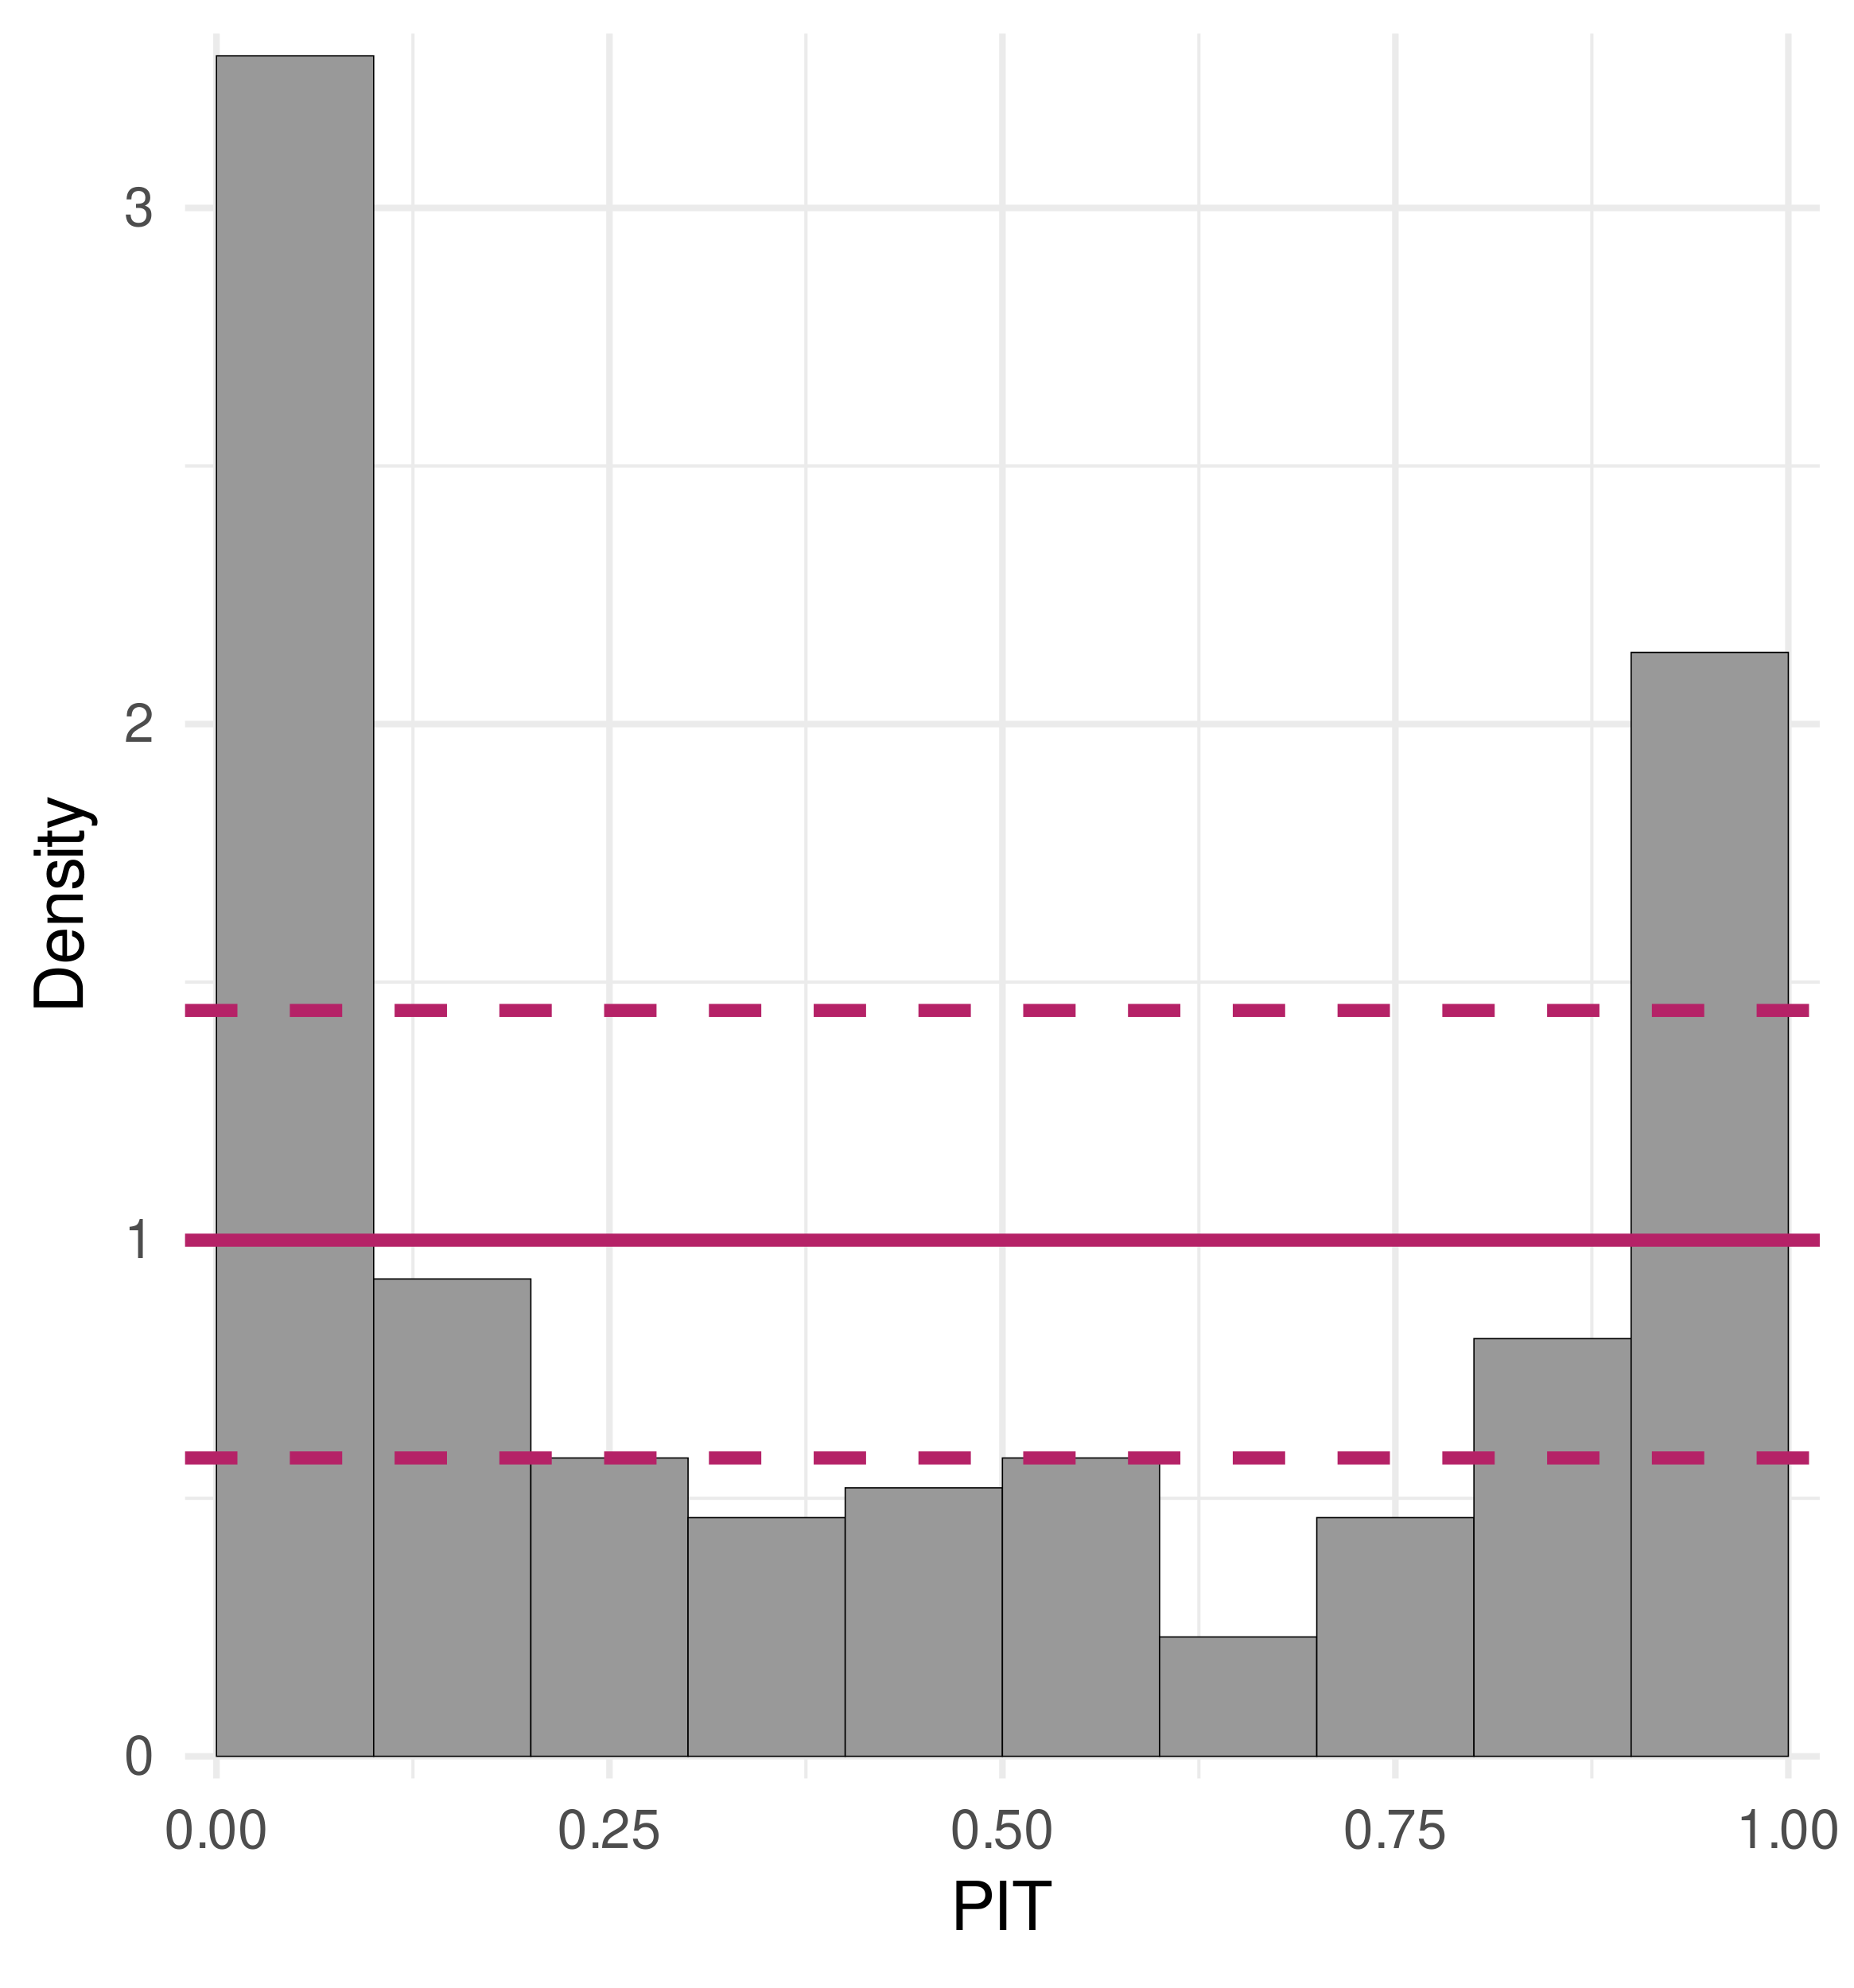
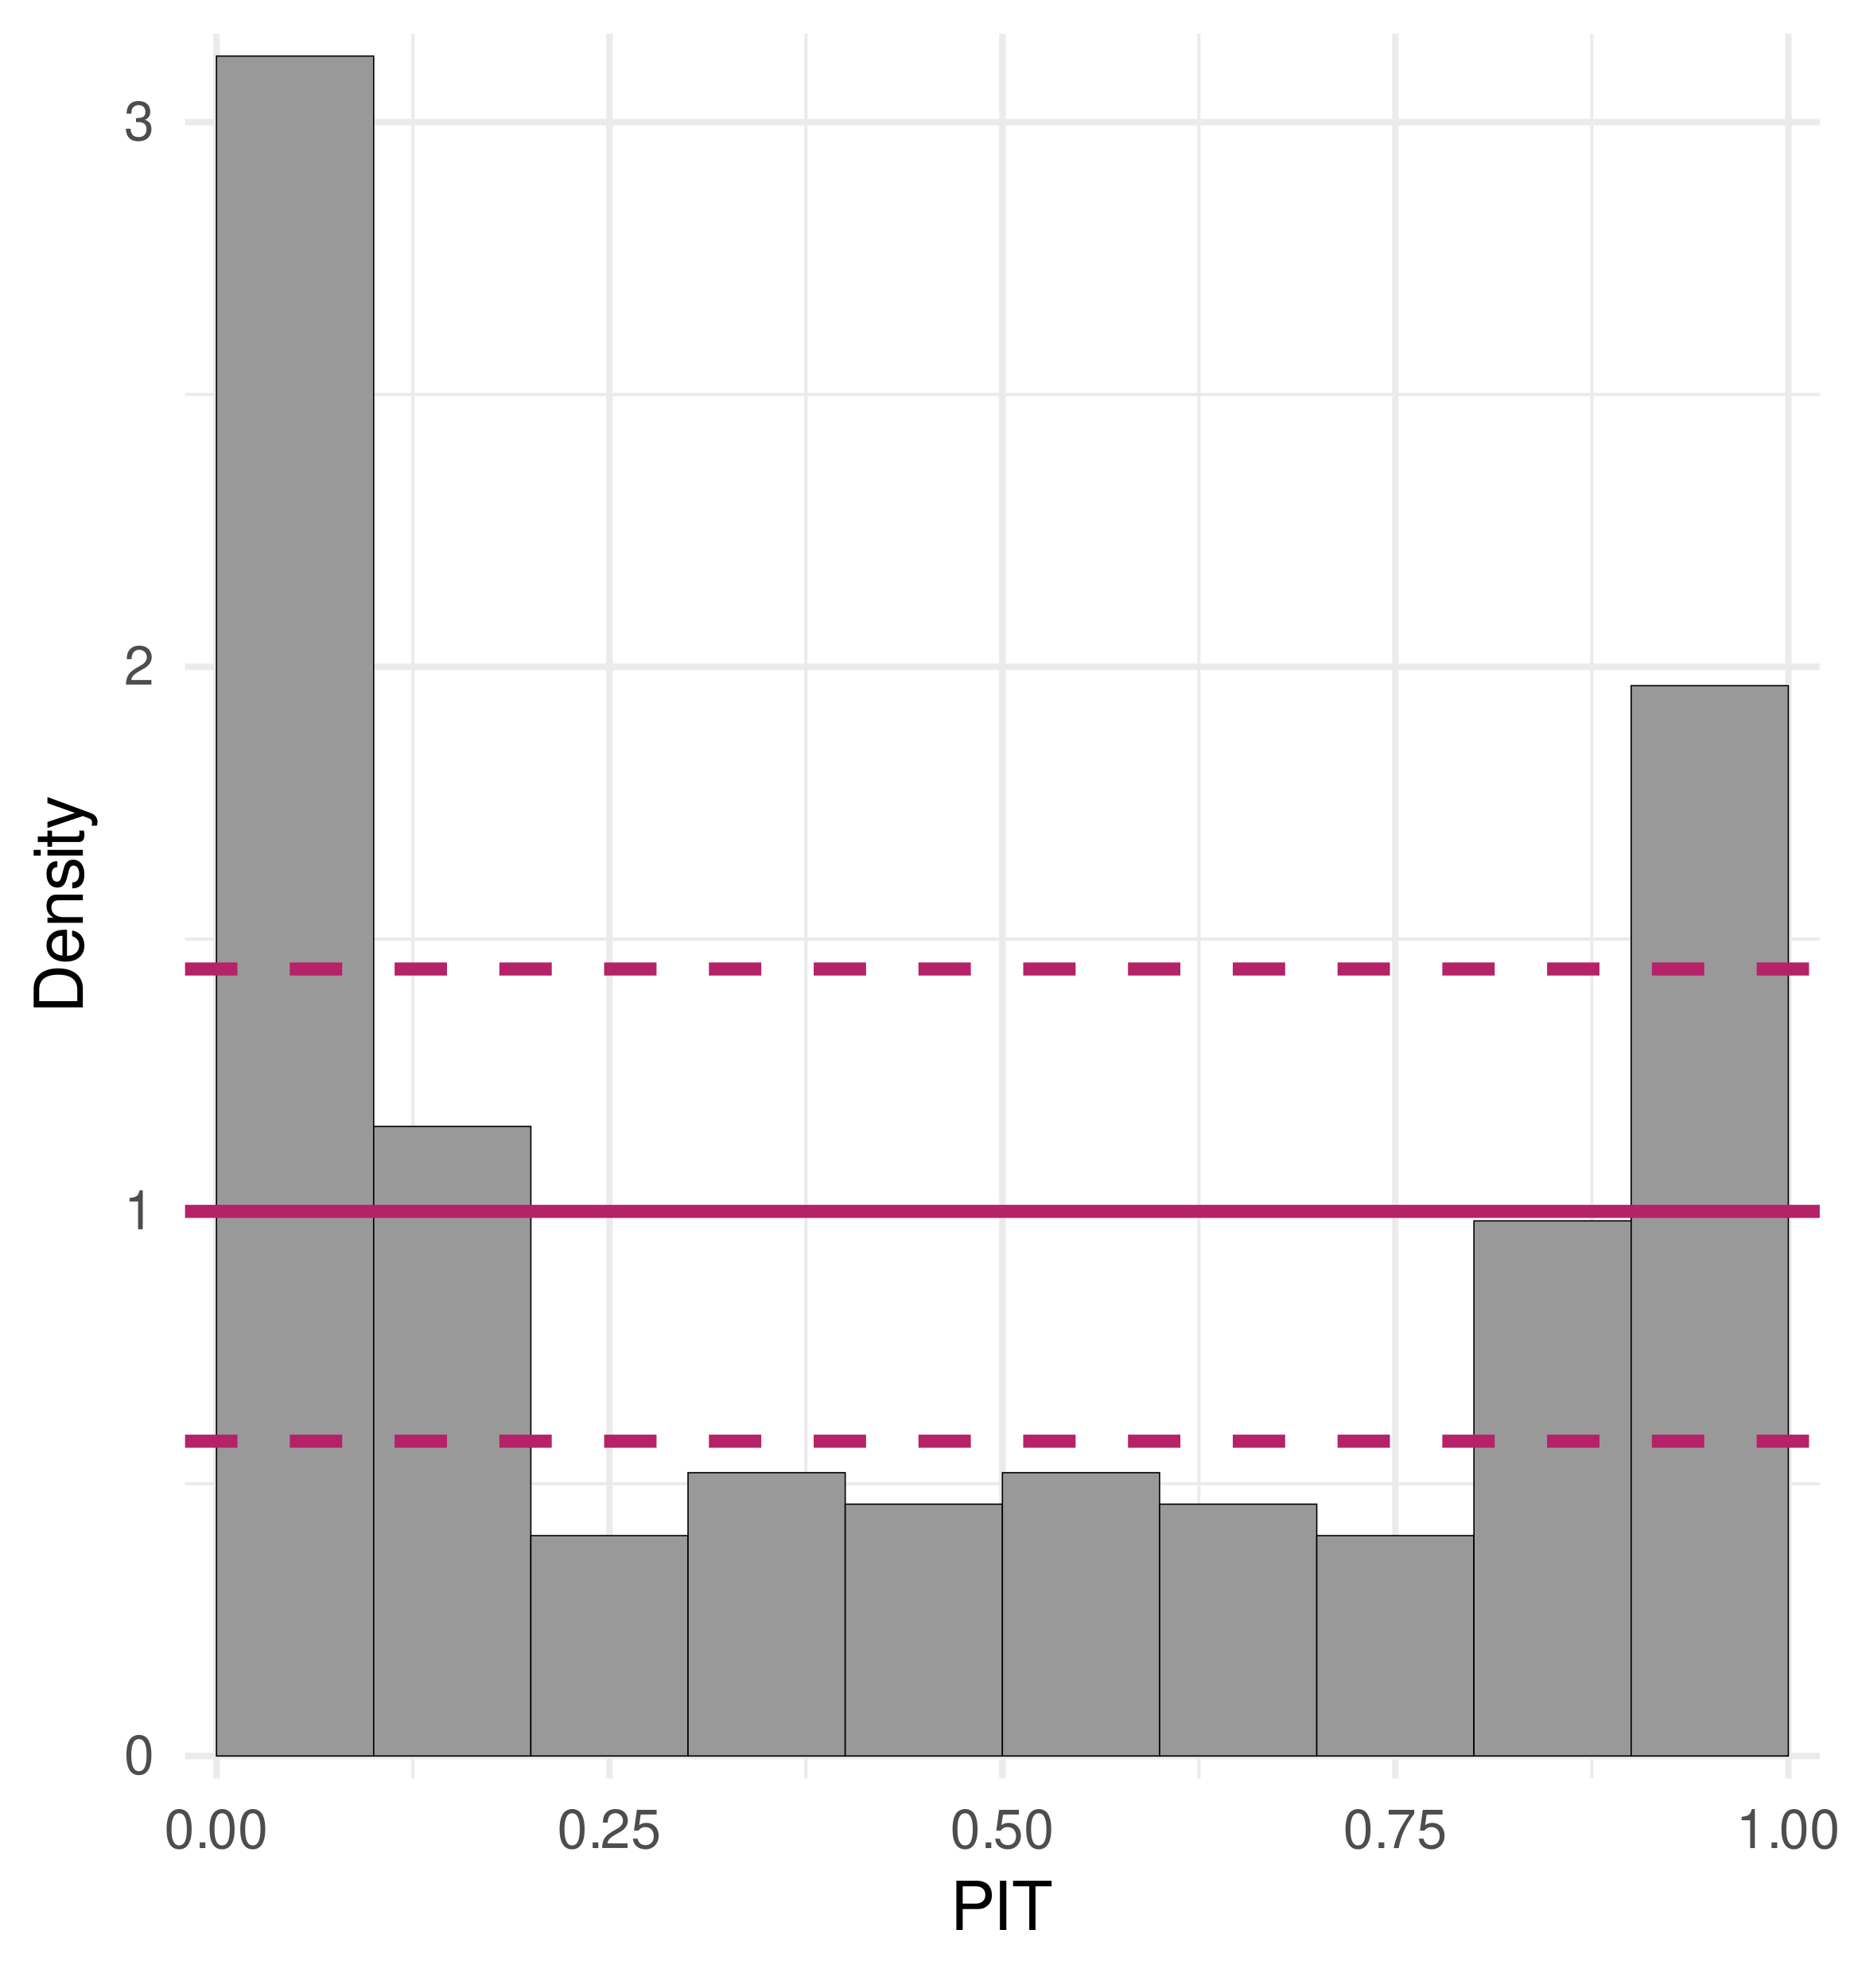
<svg xmlns="http://www.w3.org/2000/svg" xmlns:xlink="http://www.w3.org/1999/xlink" width="302pt" height="324pt" viewBox="0 0 302 324" version="1.1">
  <defs>
    <g>
      <symbol overflow="visible" id="glyph0-0">
        <path style="stroke:none;" d="" />
      </symbol>
      <symbol overflow="visible" id="glyph0-1">
        <path style="stroke:none;" d="M 2.422 -6.359 C 1.844 -6.359 1.312 -6.094 0.984 -5.672 C 0.578 -5.109 0.375 -4.25 0.375 -3.078 C 0.375 -0.938 1.078 0.203 2.422 0.203 C 3.734 0.203 4.453 -0.938 4.453 -3.031 C 4.453 -4.25 4.266 -5.078 3.859 -5.672 C 3.531 -6.109 3.016 -6.359 2.422 -6.359 Z M 2.422 -5.672 C 3.25 -5.672 3.672 -4.828 3.672 -3.094 C 3.672 -1.281 3.266 -0.438 2.406 -0.438 C 1.578 -0.438 1.172 -1.312 1.172 -3.062 C 1.172 -4.828 1.578 -5.672 2.422 -5.672 Z M 2.422 -5.672 " />
      </symbol>
      <symbol overflow="visible" id="glyph0-2">
        <path style="stroke:none;" d="M 2.281 -4.531 L 2.281 0 L 3.047 0 L 3.047 -6.359 L 2.547 -6.359 C 2.266 -5.391 2.094 -5.25 0.891 -5.094 L 0.891 -4.531 Z M 2.281 -4.531 " />
      </symbol>
      <symbol overflow="visible" id="glyph0-3">
        <path style="stroke:none;" d="M 4.453 -0.766 L 1.172 -0.766 C 1.25 -1.297 1.531 -1.625 2.297 -2.094 L 3.172 -2.594 C 4.047 -3.062 4.5 -3.719 4.5 -4.5 C 4.5 -5.031 4.281 -5.531 3.922 -5.875 C 3.547 -6.203 3.094 -6.359 2.5 -6.359 C 1.703 -6.359 1.125 -6.078 0.781 -5.531 C 0.547 -5.203 0.453 -4.797 0.438 -4.156 L 1.219 -4.156 C 1.234 -4.594 1.297 -4.844 1.406 -5.062 C 1.594 -5.438 2 -5.688 2.469 -5.688 C 3.172 -5.688 3.703 -5.172 3.703 -4.484 C 3.703 -3.969 3.406 -3.531 2.859 -3.219 L 2.047 -2.75 C 0.75 -2 0.375 -1.406 0.297 -0.016 L 4.453 -0.016 Z M 4.453 -0.766 " />
      </symbol>
      <symbol overflow="visible" id="glyph0-4">
        <path style="stroke:none;" d="M 1.938 -2.922 L 2.359 -2.922 C 3.203 -2.922 3.656 -2.531 3.656 -1.766 C 3.656 -0.969 3.172 -0.484 2.375 -0.484 C 1.516 -0.484 1.109 -0.922 1.062 -1.844 L 0.281 -1.844 C 0.312 -1.344 0.406 -1 0.547 -0.719 C 0.875 -0.109 1.484 0.203 2.344 0.203 C 3.625 0.203 4.453 -0.578 4.453 -1.781 C 4.453 -2.594 4.141 -3.031 3.391 -3.297 C 3.969 -3.531 4.266 -3.969 4.266 -4.609 C 4.266 -5.703 3.547 -6.359 2.359 -6.359 C 1.109 -6.359 0.438 -5.656 0.406 -4.312 L 1.188 -4.312 C 1.203 -4.703 1.234 -4.922 1.328 -5.109 C 1.5 -5.469 1.891 -5.688 2.375 -5.688 C 3.062 -5.688 3.469 -5.266 3.469 -4.578 C 3.469 -4.141 3.312 -3.859 2.969 -3.719 C 2.766 -3.625 2.484 -3.594 1.938 -3.578 Z M 1.938 -2.922 " />
      </symbol>
      <symbol overflow="visible" id="glyph0-5">
        <path style="stroke:none;" d="M 1.688 -0.922 L 0.766 -0.922 L 0.766 0 L 1.688 0 Z M 1.688 -0.922 " />
      </symbol>
      <symbol overflow="visible" id="glyph0-6">
        <path style="stroke:none;" d="M 4.188 -6.234 L 0.969 -6.234 L 0.5 -2.844 L 1.219 -2.844 C 1.578 -3.266 1.875 -3.422 2.359 -3.422 C 3.203 -3.422 3.719 -2.844 3.719 -1.922 C 3.719 -1.031 3.203 -0.484 2.359 -0.484 C 1.688 -0.484 1.266 -0.828 1.078 -1.531 L 0.312 -1.531 C 0.406 -1.016 0.5 -0.781 0.688 -0.547 C 1.031 -0.078 1.672 0.203 2.375 0.203 C 3.641 0.203 4.516 -0.719 4.516 -2.031 C 4.516 -3.266 3.688 -4.109 2.5 -4.109 C 2.062 -4.109 1.703 -4 1.344 -3.734 L 1.594 -5.469 L 4.188 -5.469 Z M 4.188 -6.234 " />
      </symbol>
      <symbol overflow="visible" id="glyph0-7">
        <path style="stroke:none;" d="M 4.578 -6.234 L 0.406 -6.234 L 0.406 -5.469 L 3.781 -5.469 C 2.281 -3.359 1.688 -2.047 1.219 0 L 2.047 0 C 2.391 -2 3.172 -3.719 4.578 -5.594 Z M 4.578 -6.234 " />
      </symbol>
      <symbol overflow="visible" id="glyph1-0">
        <path style="stroke:none;" d="" />
      </symbol>
      <symbol overflow="visible" id="glyph1-1">
        <path style="stroke:none;" d="M 2.031 -3.406 L 4.547 -3.406 C 5.172 -3.406 5.672 -3.594 6.094 -3.969 C 6.578 -4.406 6.781 -4.922 6.781 -5.672 C 6.781 -7.172 5.891 -8.016 4.312 -8.016 L 1 -8.016 L 1 0 L 2.031 0 Z M 2.031 -4.297 L 2.031 -7.109 L 4.156 -7.109 C 5.141 -7.109 5.719 -6.594 5.719 -5.703 C 5.719 -4.828 5.141 -4.297 4.156 -4.297 Z M 2.031 -4.297 " />
      </symbol>
      <symbol overflow="visible" id="glyph1-2">
        <path style="stroke:none;" d="M 2.141 -8.016 L 1.094 -8.016 L 1.094 0 L 2.141 0 Z M 2.141 -8.016 " />
      </symbol>
      <symbol overflow="visible" id="glyph1-3">
        <path style="stroke:none;" d="M 3.891 -7.109 L 6.516 -7.109 L 6.516 -8.016 L 0.234 -8.016 L 0.234 -7.109 L 2.875 -7.109 L 2.875 0 L 3.891 0 Z M 3.891 -7.109 " />
      </symbol>
      <symbol overflow="visible" id="glyph2-0">
        <path style="stroke:none;" d="" />
      </symbol>
      <symbol overflow="visible" id="glyph2-1">
        <path style="stroke:none;" d="M 0 -0.984 L 0 -4.062 C 0 -6.094 -1.516 -7.344 -4.016 -7.344 C -6.5 -7.344 -8.016 -6.109 -8.016 -4.062 L -8.016 -0.984 Z M -0.906 -2 L -7.109 -2 L -7.109 -3.891 C -7.109 -5.484 -6.047 -6.312 -4 -6.312 C -1.969 -6.312 -0.906 -5.484 -0.906 -3.891 Z M -0.906 -2 " />
      </symbol>
      <symbol overflow="visible" id="glyph2-2">
        <path style="stroke:none;" d="M -2.578 -5.641 C -3.453 -5.641 -3.984 -5.578 -4.406 -5.406 C -5.359 -5.031 -5.922 -4.156 -5.922 -3.078 C -5.922 -1.469 -4.703 -0.438 -2.812 -0.438 C -0.906 -0.438 0.25 -1.438 0.25 -3.062 C 0.25 -4.375 -0.5 -5.297 -1.75 -5.516 L -1.75 -4.594 C -0.984 -4.344 -0.594 -3.828 -0.594 -3.094 C -0.594 -2.516 -0.859 -2.016 -1.344 -1.703 C -1.672 -1.484 -2 -1.406 -2.578 -1.391 Z M -3.328 -1.422 C -4.391 -1.5 -5.078 -2.141 -5.078 -3.062 C -5.078 -4 -4.359 -4.656 -3.328 -4.656 Z M -3.328 -1.422 " />
      </symbol>
      <symbol overflow="visible" id="glyph2-3">
        <path style="stroke:none;" d="M -5.766 -0.766 L 0 -0.766 L 0 -1.688 L -3.172 -1.688 C -4.359 -1.688 -5.125 -2.312 -5.125 -3.25 C -5.125 -3.984 -4.688 -4.438 -4 -4.438 L 0 -4.438 L 0 -5.359 L -4.359 -5.359 C -5.312 -5.359 -5.922 -4.641 -5.922 -3.531 C -5.922 -2.672 -5.594 -2.125 -4.797 -1.609 L -5.766 -1.609 Z M -5.766 -0.766 " />
      </symbol>
      <symbol overflow="visible" id="glyph2-4">
        <path style="stroke:none;" d="M -4.156 -4.812 C -5.297 -4.812 -5.922 -4.062 -5.922 -2.734 C -5.922 -1.391 -5.234 -0.516 -4.172 -0.516 C -3.266 -0.516 -2.844 -0.984 -2.516 -2.344 L -2.297 -3.203 C -2.141 -3.844 -1.906 -4.094 -1.5 -4.094 C -0.953 -4.094 -0.594 -3.547 -0.594 -2.75 C -0.594 -2.25 -0.734 -1.844 -0.984 -1.609 C -1.141 -1.469 -1.312 -1.391 -1.719 -1.344 L -1.719 -0.375 C -0.391 -0.422 0.25 -1.172 0.25 -2.672 C 0.25 -4.125 -0.469 -5.047 -1.578 -5.047 C -2.438 -5.047 -2.906 -4.562 -3.172 -3.422 L -3.391 -2.547 C -3.562 -1.797 -3.812 -1.469 -4.219 -1.469 C -4.75 -1.469 -5.078 -1.953 -5.078 -2.688 C -5.078 -3.438 -4.766 -3.828 -4.156 -3.844 Z M -4.156 -4.812 " />
      </symbol>
      <symbol overflow="visible" id="glyph2-5">
        <path style="stroke:none;" d="M -5.766 -1.656 L -5.766 -0.734 L 0 -0.734 L 0 -1.656 Z M -8.016 -1.656 L -8.016 -0.719 L -6.859 -0.719 L -6.859 -1.656 Z M -8.016 -1.656 " />
      </symbol>
      <symbol overflow="visible" id="glyph2-6">
        <path style="stroke:none;" d="M -5.766 -2.797 L -5.766 -1.844 L -7.344 -1.844 L -7.344 -0.938 L -5.766 -0.938 L -5.766 -0.156 L -5.016 -0.156 L -5.016 -0.938 L -0.656 -0.938 C -0.062 -0.938 0.25 -1.328 0.25 -2.047 C 0.25 -2.281 0.234 -2.484 0.172 -2.797 L -0.594 -2.797 C -0.562 -2.656 -0.547 -2.547 -0.547 -2.359 C -0.547 -1.953 -0.656 -1.844 -1.062 -1.844 L -5.016 -1.844 L -5.016 -2.797 Z M -5.766 -2.797 " />
      </symbol>
      <symbol overflow="visible" id="glyph2-7">
        <path style="stroke:none;" d="M -5.766 -4.266 L -1.281 -2.672 L -5.766 -1.203 L -5.766 -0.219 L 0.016 -2.172 L 0.938 -1.812 C 1.344 -1.656 1.5 -1.469 1.5 -1.078 C 1.5 -0.922 1.469 -0.797 1.438 -0.594 L 2.25 -0.594 C 2.359 -0.781 2.391 -0.969 2.391 -1.203 C 2.391 -1.5 2.297 -1.828 2.125 -2.062 C 1.906 -2.359 1.672 -2.516 1.203 -2.688 L -5.766 -5.266 Z M -5.766 -4.266 " />
      </symbol>
    </g>
    <clipPath id="clip1">
-       <path d="M 30.152 243 L 296.523 243 L 296.523 245 L 30.152 245 Z M 30.152 243 " />
+       <path d="M 30.152 241 L 296.523 241 L 296.523 243 L 30.152 243 Z M 30.152 241 " />
    </clipPath>
    <clipPath id="clip2">
-       <path d="M 30.152 159 L 296.523 159 L 296.523 161 L 30.152 161 Z M 30.152 159 " />
+       <path d="M 30.152 152 L 296.523 152 L 296.523 154 L 30.152 154 Z M 30.152 152 " />
    </clipPath>
    <clipPath id="clip3">
-       <path d="M 30.152 75 L 296.523 75 L 296.523 77 L 30.152 77 Z M 30.152 75 " />
+       <path d="M 30.152 64 L 296.523 64 L 296.523 65 L 30.152 65 Z M 30.152 64 " />
    </clipPath>
    <clipPath id="clip4">
      <path d="M 67 5.48 L 68 5.48 L 68 289.852 L 67 289.852 Z M 67 5.48 " />
    </clipPath>
    <clipPath id="clip5">
      <path d="M 131 5.48 L 132 5.48 L 132 289.852 L 131 289.852 Z M 131 5.48 " />
    </clipPath>
    <clipPath id="clip6">
      <path d="M 195 5.48 L 196 5.48 L 196 289.852 L 195 289.852 Z M 195 5.48 " />
    </clipPath>
    <clipPath id="clip7">
      <path d="M 259 5.48 L 260 5.48 L 260 289.852 L 259 289.852 Z M 259 5.48 " />
    </clipPath>
    <clipPath id="clip8">
      <path d="M 30.152 285 L 296.523 285 L 296.523 287 L 30.152 287 Z M 30.152 285 " />
    </clipPath>
    <clipPath id="clip9">
-       <path d="M 30.152 201 L 296.523 201 L 296.523 203 L 30.152 203 Z M 30.152 201 " />
+       <path d="M 30.152 196 L 296.523 196 L 296.523 198 L 30.152 198 Z M 30.152 196 " />
    </clipPath>
    <clipPath id="clip10">
-       <path d="M 30.152 117 L 296.523 117 L 296.523 119 L 30.152 119 Z M 30.152 117 " />
+       <path d="M 30.152 108 L 296.523 108 L 296.523 110 L 30.152 110 Z M 30.152 108 " />
    </clipPath>
    <clipPath id="clip11">
-       <path d="M 30.152 33 L 296.523 33 L 296.523 35 L 30.152 35 Z M 30.152 33 " />
+       <path d="M 30.152 19 L 296.523 19 L 296.523 21 L 30.152 21 Z M 30.152 19 " />
    </clipPath>
    <clipPath id="clip12">
      <path d="M 34 5.48 L 36 5.48 L 36 289.852 L 34 289.852 Z M 34 5.48 " />
    </clipPath>
    <clipPath id="clip13">
      <path d="M 98 5.48 L 100 5.48 L 100 289.852 L 98 289.852 Z M 98 5.48 " />
    </clipPath>
    <clipPath id="clip14">
      <path d="M 162 5.48 L 164 5.48 L 164 289.852 L 162 289.852 Z M 162 5.48 " />
    </clipPath>
    <clipPath id="clip15">
      <path d="M 226 5.48 L 228 5.48 L 228 289.852 L 226 289.852 Z M 226 5.48 " />
    </clipPath>
    <clipPath id="clip16">
      <path d="M 290 5.48 L 292 5.48 L 292 289.852 L 290 289.852 Z M 290 5.48 " />
    </clipPath>
    <clipPath id="clip17">
-       <path d="M 30.152 201 L 296.523 201 L 296.523 204 L 30.152 204 Z M 30.152 201 " />
+       <path d="M 30.152 196 L 296.523 196 L 296.523 199 L 30.152 199 Z M 30.152 196 " />
    </clipPath>
    <clipPath id="clip18">
-       <path d="M 30.152 236 L 296.523 236 L 296.523 239 L 30.152 239 Z M 30.152 236 " />
+       <path d="M 30.152 233 L 296.523 233 L 296.523 236 L 30.152 236 Z M 30.152 233 " />
    </clipPath>
    <clipPath id="clip19">
-       <path d="M 30.152 163 L 296.523 163 L 296.523 166 L 30.152 166 Z M 30.152 163 " />
+       <path d="M 30.152 156 L 296.523 156 L 296.523 159 L 30.152 159 Z M 30.152 156 " />
    </clipPath>
  </defs>
  <g id="surface17">
    <rect x="0" y="0" width="302" height="324" style="fill:rgb(100%,100%,100%);fill-opacity:1;stroke:none;" />
    <g clip-path="url(#clip1)" clip-rule="nonzero">
-       <path style="fill:none;stroke-width:0.533;stroke-linecap:butt;stroke-linejoin:round;stroke:rgb(92.157%,92.157%,92.157%);stroke-opacity:1;stroke-miterlimit:10;" d="M 30.152 244.18 L 296.52 244.18 " />
+       <path style="fill:none;stroke-width:0.533;stroke-linecap:butt;stroke-linejoin:round;stroke:rgb(92.157%,92.157%,92.157%);stroke-opacity:1;stroke-miterlimit:10;" d="M 30.152 241.812 L 296.52 241.812 " />
    </g>
    <g clip-path="url(#clip2)" clip-rule="nonzero">
-       <path style="fill:none;stroke-width:0.533;stroke-linecap:butt;stroke-linejoin:round;stroke:rgb(92.157%,92.157%,92.157%);stroke-opacity:1;stroke-miterlimit:10;" d="M 30.152 160.062 L 296.52 160.062 " />
+       <path style="fill:none;stroke-width:0.533;stroke-linecap:butt;stroke-linejoin:round;stroke:rgb(92.157%,92.157%,92.157%);stroke-opacity:1;stroke-miterlimit:10;" d="M 30.152 153.051 L 296.52 153.051 " />
    </g>
    <g clip-path="url(#clip3)" clip-rule="nonzero">
-       <path style="fill:none;stroke-width:0.533;stroke-linecap:butt;stroke-linejoin:round;stroke:rgb(92.157%,92.157%,92.157%);stroke-opacity:1;stroke-miterlimit:10;" d="M 30.152 75.945 L 296.52 75.945 " />
+       <path style="fill:none;stroke-width:0.533;stroke-linecap:butt;stroke-linejoin:round;stroke:rgb(92.157%,92.157%,92.157%);stroke-opacity:1;stroke-miterlimit:10;" d="M 30.152 64.293 L 296.52 64.293 " />
    </g>
    <g clip-path="url(#clip4)" clip-rule="nonzero">
      <path style="fill:none;stroke-width:0.533;stroke-linecap:butt;stroke-linejoin:round;stroke:rgb(92.157%,92.157%,92.157%);stroke-opacity:1;stroke-miterlimit:10;" d="M 67.289 289.848 L 67.289 5.48 " />
    </g>
    <g clip-path="url(#clip5)" clip-rule="nonzero">
      <path style="fill:none;stroke-width:0.533;stroke-linecap:butt;stroke-linejoin:round;stroke:rgb(92.157%,92.157%,92.157%);stroke-opacity:1;stroke-miterlimit:10;" d="M 131.32 289.848 L 131.32 5.48 " />
    </g>
    <g clip-path="url(#clip6)" clip-rule="nonzero">
      <path style="fill:none;stroke-width:0.533;stroke-linecap:butt;stroke-linejoin:round;stroke:rgb(92.157%,92.157%,92.157%);stroke-opacity:1;stroke-miterlimit:10;" d="M 195.352 289.848 L 195.352 5.48 " />
    </g>
    <g clip-path="url(#clip7)" clip-rule="nonzero">
      <path style="fill:none;stroke-width:0.533;stroke-linecap:butt;stroke-linejoin:round;stroke:rgb(92.157%,92.157%,92.157%);stroke-opacity:1;stroke-miterlimit:10;" d="M 259.383 289.848 L 259.383 5.48 " />
    </g>
    <g clip-path="url(#clip8)" clip-rule="nonzero">
-       <path style="fill:none;stroke-width:1.067;stroke-linecap:butt;stroke-linejoin:round;stroke:rgb(92.157%,92.157%,92.157%);stroke-opacity:1;stroke-miterlimit:10;" d="M 30.152 286.238 L 296.52 286.238 " />
+       <path style="fill:none;stroke-width:1.067;stroke-linecap:butt;stroke-linejoin:round;stroke:rgb(92.157%,92.157%,92.157%);stroke-opacity:1;stroke-miterlimit:10;" d="M 30.152 286.191 L 296.52 286.191 " />
    </g>
    <g clip-path="url(#clip9)" clip-rule="nonzero">
-       <path style="fill:none;stroke-width:1.067;stroke-linecap:butt;stroke-linejoin:round;stroke:rgb(92.157%,92.157%,92.157%);stroke-opacity:1;stroke-miterlimit:10;" d="M 30.152 202.121 L 296.52 202.121 " />
+       <path style="fill:none;stroke-width:1.067;stroke-linecap:butt;stroke-linejoin:round;stroke:rgb(92.157%,92.157%,92.157%);stroke-opacity:1;stroke-miterlimit:10;" d="M 30.152 197.43 L 296.52 197.43 " />
    </g>
    <g clip-path="url(#clip10)" clip-rule="nonzero">
-       <path style="fill:none;stroke-width:1.067;stroke-linecap:butt;stroke-linejoin:round;stroke:rgb(92.157%,92.157%,92.157%);stroke-opacity:1;stroke-miterlimit:10;" d="M 30.152 118.004 L 296.52 118.004 " />
+       <path style="fill:none;stroke-width:1.067;stroke-linecap:butt;stroke-linejoin:round;stroke:rgb(92.157%,92.157%,92.157%);stroke-opacity:1;stroke-miterlimit:10;" d="M 30.152 108.672 L 296.52 108.672 " />
    </g>
    <g clip-path="url(#clip11)" clip-rule="nonzero">
-       <path style="fill:none;stroke-width:1.067;stroke-linecap:butt;stroke-linejoin:round;stroke:rgb(92.157%,92.157%,92.157%);stroke-opacity:1;stroke-miterlimit:10;" d="M 30.152 33.891 L 296.52 33.891 " />
+       <path style="fill:none;stroke-width:1.067;stroke-linecap:butt;stroke-linejoin:round;stroke:rgb(92.157%,92.157%,92.157%);stroke-opacity:1;stroke-miterlimit:10;" d="M 30.152 19.91 L 296.52 19.91 " />
    </g>
    <g clip-path="url(#clip12)" clip-rule="nonzero">
      <path style="fill:none;stroke-width:1.067;stroke-linecap:butt;stroke-linejoin:round;stroke:rgb(92.157%,92.157%,92.157%);stroke-opacity:1;stroke-miterlimit:10;" d="M 35.273 289.848 L 35.273 5.48 " />
    </g>
    <g clip-path="url(#clip13)" clip-rule="nonzero">
      <path style="fill:none;stroke-width:1.067;stroke-linecap:butt;stroke-linejoin:round;stroke:rgb(92.157%,92.157%,92.157%);stroke-opacity:1;stroke-miterlimit:10;" d="M 99.305 289.848 L 99.305 5.48 " />
    </g>
    <g clip-path="url(#clip14)" clip-rule="nonzero">
      <path style="fill:none;stroke-width:1.067;stroke-linecap:butt;stroke-linejoin:round;stroke:rgb(92.157%,92.157%,92.157%);stroke-opacity:1;stroke-miterlimit:10;" d="M 163.336 289.848 L 163.336 5.48 " />
    </g>
    <g clip-path="url(#clip15)" clip-rule="nonzero">
      <path style="fill:none;stroke-width:1.067;stroke-linecap:butt;stroke-linejoin:round;stroke:rgb(92.157%,92.157%,92.157%);stroke-opacity:1;stroke-miterlimit:10;" d="M 227.367 289.848 L 227.367 5.48 " />
    </g>
    <g clip-path="url(#clip16)" clip-rule="nonzero">
      <path style="fill:none;stroke-width:1.067;stroke-linecap:butt;stroke-linejoin:round;stroke:rgb(92.157%,92.157%,92.157%);stroke-opacity:1;stroke-miterlimit:10;" d="M 291.398 289.848 L 291.398 5.48 " />
    </g>
-     <path style="fill-rule:nonzero;fill:rgb(60%,60%,60%);fill-opacity:1;stroke-width:0.213;stroke-linecap:square;stroke-linejoin:miter;stroke:rgb(0%,0%,0%);stroke-opacity:1;stroke-miterlimit:10;" d="M 35.273 286.238 L 60.887 286.238 L 60.887 9.094 L 35.273 9.094 Z M 35.273 286.238 " />
-     <path style="fill-rule:nonzero;fill:rgb(60%,60%,60%);fill-opacity:1;stroke-width:0.213;stroke-linecap:square;stroke-linejoin:miter;stroke:rgb(0%,0%,0%);stroke-opacity:1;stroke-miterlimit:10;" d="M 60.887 286.238 L 86.5 286.238 L 86.5 208.441 L 60.887 208.441 Z M 60.887 286.238 " />
-     <path style="fill-rule:nonzero;fill:rgb(60%,60%,60%);fill-opacity:1;stroke-width:0.213;stroke-linecap:square;stroke-linejoin:miter;stroke:rgb(0%,0%,0%);stroke-opacity:1;stroke-miterlimit:10;" d="M 86.5 286.238 L 112.113 286.238 L 112.113 237.617 L 86.5 237.617 Z M 86.5 286.238 " />
-     <path style="fill-rule:nonzero;fill:rgb(60%,60%,60%);fill-opacity:1;stroke-width:0.213;stroke-linecap:square;stroke-linejoin:miter;stroke:rgb(0%,0%,0%);stroke-opacity:1;stroke-miterlimit:10;" d="M 112.109 286.238 L 137.723 286.238 L 137.723 247.34 L 112.109 247.34 Z M 112.109 286.238 " />
-     <path style="fill-rule:nonzero;fill:rgb(60%,60%,60%);fill-opacity:1;stroke-width:0.213;stroke-linecap:square;stroke-linejoin:miter;stroke:rgb(0%,0%,0%);stroke-opacity:1;stroke-miterlimit:10;" d="M 137.723 286.238 L 163.336 286.238 L 163.336 242.48 L 137.723 242.48 Z M 137.723 286.238 " />
-     <path style="fill-rule:nonzero;fill:rgb(60%,60%,60%);fill-opacity:1;stroke-width:0.213;stroke-linecap:square;stroke-linejoin:miter;stroke:rgb(0%,0%,0%);stroke-opacity:1;stroke-miterlimit:10;" d="M 163.336 286.238 L 188.949 286.238 L 188.949 237.617 L 163.336 237.617 Z M 163.336 286.238 " />
-     <path style="fill-rule:nonzero;fill:rgb(60%,60%,60%);fill-opacity:1;stroke-width:0.213;stroke-linecap:square;stroke-linejoin:miter;stroke:rgb(0%,0%,0%);stroke-opacity:1;stroke-miterlimit:10;" d="M 188.949 286.238 L 214.562 286.238 L 214.562 266.789 L 188.949 266.789 Z M 188.949 286.238 " />
-     <path style="fill-rule:nonzero;fill:rgb(60%,60%,60%);fill-opacity:1;stroke-width:0.213;stroke-linecap:square;stroke-linejoin:miter;stroke:rgb(0%,0%,0%);stroke-opacity:1;stroke-miterlimit:10;" d="M 214.562 286.238 L 240.176 286.238 L 240.176 247.34 L 214.562 247.34 Z M 214.562 286.238 " />
-     <path style="fill-rule:nonzero;fill:rgb(60%,60%,60%);fill-opacity:1;stroke-width:0.213;stroke-linecap:square;stroke-linejoin:miter;stroke:rgb(0%,0%,0%);stroke-opacity:1;stroke-miterlimit:10;" d="M 240.172 286.238 L 265.785 286.238 L 265.785 218.168 L 240.172 218.168 Z M 240.172 286.238 " />
-     <path style="fill-rule:nonzero;fill:rgb(60%,60%,60%);fill-opacity:1;stroke-width:0.213;stroke-linecap:square;stroke-linejoin:miter;stroke:rgb(0%,0%,0%);stroke-opacity:1;stroke-miterlimit:10;" d="M 265.785 286.238 L 291.398 286.238 L 291.398 106.336 L 265.785 106.336 Z M 265.785 286.238 " />
+     <path style="fill-rule:nonzero;fill:rgb(60%,60%,60%);fill-opacity:1;stroke-width:0.213;stroke-linecap:square;stroke-linejoin:miter;stroke:rgb(0%,0%,0%);stroke-opacity:1;stroke-miterlimit:10;" d="M 35.273 286.191 L 60.887 286.191 L 60.887 9.137 L 35.273 9.137 Z M 35.273 286.191 " />
+     <path style="fill-rule:nonzero;fill:rgb(60%,60%,60%);fill-opacity:1;stroke-width:0.213;stroke-linecap:square;stroke-linejoin:miter;stroke:rgb(0%,0%,0%);stroke-opacity:1;stroke-miterlimit:10;" d="M 60.887 286.191 L 86.5 286.191 L 86.5 183.578 L 60.887 183.578 Z M 60.887 286.191 " />
+     <path style="fill-rule:nonzero;fill:rgb(60%,60%,60%);fill-opacity:1;stroke-width:0.213;stroke-linecap:square;stroke-linejoin:miter;stroke:rgb(0%,0%,0%);stroke-opacity:1;stroke-miterlimit:10;" d="M 86.5 286.191 L 112.113 286.191 L 112.113 250.277 L 86.5 250.277 Z M 86.5 286.191 " />
+     <path style="fill-rule:nonzero;fill:rgb(60%,60%,60%);fill-opacity:1;stroke-width:0.213;stroke-linecap:square;stroke-linejoin:miter;stroke:rgb(0%,0%,0%);stroke-opacity:1;stroke-miterlimit:10;" d="M 112.109 286.191 L 137.723 286.191 L 137.723 240.016 L 112.109 240.016 Z M 112.109 286.191 " />
+     <path style="fill-rule:nonzero;fill:rgb(60%,60%,60%);fill-opacity:1;stroke-width:0.213;stroke-linecap:square;stroke-linejoin:miter;stroke:rgb(0%,0%,0%);stroke-opacity:1;stroke-miterlimit:10;" d="M 137.723 286.191 L 163.336 286.191 L 163.336 245.145 L 137.723 245.145 Z M 137.723 286.191 " />
+     <path style="fill-rule:nonzero;fill:rgb(60%,60%,60%);fill-opacity:1;stroke-width:0.213;stroke-linecap:square;stroke-linejoin:miter;stroke:rgb(0%,0%,0%);stroke-opacity:1;stroke-miterlimit:10;" d="M 163.336 286.191 L 188.949 286.191 L 188.949 240.016 L 163.336 240.016 Z M 163.336 286.191 " />
+     <path style="fill-rule:nonzero;fill:rgb(60%,60%,60%);fill-opacity:1;stroke-width:0.213;stroke-linecap:square;stroke-linejoin:miter;stroke:rgb(0%,0%,0%);stroke-opacity:1;stroke-miterlimit:10;" d="M 188.949 286.191 L 214.562 286.191 L 214.562 245.145 L 188.949 245.145 Z M 188.949 286.191 " />
+     <path style="fill-rule:nonzero;fill:rgb(60%,60%,60%);fill-opacity:1;stroke-width:0.213;stroke-linecap:square;stroke-linejoin:miter;stroke:rgb(0%,0%,0%);stroke-opacity:1;stroke-miterlimit:10;" d="M 214.562 286.191 L 240.176 286.191 L 240.176 250.277 L 214.562 250.277 Z M 214.562 286.191 " />
+     <path style="fill-rule:nonzero;fill:rgb(60%,60%,60%);fill-opacity:1;stroke-width:0.213;stroke-linecap:square;stroke-linejoin:miter;stroke:rgb(0%,0%,0%);stroke-opacity:1;stroke-miterlimit:10;" d="M 240.172 286.191 L 265.785 286.191 L 265.785 198.973 L 240.172 198.973 Z M 240.172 286.191 " />
+     <path style="fill-rule:nonzero;fill:rgb(60%,60%,60%);fill-opacity:1;stroke-width:0.213;stroke-linecap:square;stroke-linejoin:miter;stroke:rgb(0%,0%,0%);stroke-opacity:1;stroke-miterlimit:10;" d="M 265.785 286.191 L 291.398 286.191 L 291.398 111.75 L 265.785 111.75 Z M 265.785 286.191 " />
    <g clip-path="url(#clip17)" clip-rule="nonzero">
-       <path style="fill:none;stroke-width:2.134;stroke-linecap:butt;stroke-linejoin:round;stroke:rgb(70.98%,13.333%,40.392%);stroke-opacity:1;stroke-miterlimit:10;" d="M 30.152 202.121 L 296.52 202.121 " />
+       <path style="fill:none;stroke-width:2.134;stroke-linecap:butt;stroke-linejoin:round;stroke:rgb(70.98%,13.333%,40.392%);stroke-opacity:1;stroke-miterlimit:10;" d="M 30.152 197.43 L 296.52 197.43 " />
    </g>
    <g clip-path="url(#clip18)" clip-rule="nonzero">
-       <path style="fill:none;stroke-width:2.134;stroke-linecap:butt;stroke-linejoin:round;stroke:rgb(70.98%,13.333%,40.392%);stroke-opacity:1;stroke-dasharray:8.536,8.536;stroke-miterlimit:10;" d="M 30.152 237.613 L 296.52 237.613 " />
+       <path style="fill:none;stroke-width:2.134;stroke-linecap:butt;stroke-linejoin:round;stroke:rgb(70.98%,13.333%,40.392%);stroke-opacity:1;stroke-dasharray:8.536,8.536;stroke-miterlimit:10;" d="M 30.152 234.887 L 296.52 234.887 " />
    </g>
    <g clip-path="url(#clip19)" clip-rule="nonzero">
-       <path style="fill:none;stroke-width:2.134;stroke-linecap:butt;stroke-linejoin:round;stroke:rgb(70.98%,13.333%,40.392%);stroke-opacity:1;stroke-dasharray:8.536,8.536;stroke-miterlimit:10;" d="M 30.152 164.684 L 296.52 164.684 " />
-     </g>
-     <g style="fill:rgb(30.196%,30.196%,30.196%);fill-opacity:1;">
-       <use xlink:href="#glyph0-1" x="20.219" y="289.153" />
-     </g>
-     <g style="fill:rgb(30.196%,30.196%,30.196%);fill-opacity:1;">
-       <use xlink:href="#glyph0-2" x="20.219" y="205.036" />
-     </g>
-     <g style="fill:rgb(30.196%,30.196%,30.196%);fill-opacity:1;">
-       <use xlink:href="#glyph0-3" x="20.219" y="120.919" />
-     </g>
-     <g style="fill:rgb(30.196%,30.196%,30.196%);fill-opacity:1;">
-       <use xlink:href="#glyph0-4" x="20.219" y="36.806" />
+       <path style="fill:none;stroke-width:2.134;stroke-linecap:butt;stroke-linejoin:round;stroke:rgb(70.98%,13.333%,40.392%);stroke-opacity:1;stroke-dasharray:8.536,8.536;stroke-miterlimit:10;" d="M 30.152 157.926 L 296.52 157.926 " />
+     </g>
+     <g style="fill:rgb(30.196%,30.196%,30.196%);fill-opacity:1;">
+       <use xlink:href="#glyph0-1" x="20.219" y="289.106" />
+     </g>
+     <g style="fill:rgb(30.196%,30.196%,30.196%);fill-opacity:1;">
+       <use xlink:href="#glyph0-2" x="20.219" y="200.345" />
+     </g>
+     <g style="fill:rgb(30.196%,30.196%,30.196%);fill-opacity:1;">
+       <use xlink:href="#glyph0-3" x="20.219" y="111.587" />
+     </g>
+     <g style="fill:rgb(30.196%,30.196%,30.196%);fill-opacity:1;">
+       <use xlink:href="#glyph0-4" x="20.219" y="22.825" />
    </g>
    <g style="fill:rgb(30.196%,30.196%,30.196%);fill-opacity:1;">
      <use xlink:href="#glyph0-1" x="26.773" y="301.196" />
      <use xlink:href="#glyph0-5" x="31.773" y="301.196" />
      <use xlink:href="#glyph0-1" x="33.773" y="301.196" />
      <use xlink:href="#glyph0-1" x="38.773" y="301.196" />
    </g>
    <g style="fill:rgb(30.196%,30.196%,30.196%);fill-opacity:1;">
      <use xlink:href="#glyph0-1" x="90.805" y="301.196" />
      <use xlink:href="#glyph0-5" x="95.805" y="301.196" />
      <use xlink:href="#glyph0-3" x="97.805" y="301.196" />
      <use xlink:href="#glyph0-6" x="102.805" y="301.196" />
    </g>
    <g style="fill:rgb(30.196%,30.196%,30.196%);fill-opacity:1;">
      <use xlink:href="#glyph0-1" x="154.836" y="301.196" />
      <use xlink:href="#glyph0-5" x="159.836" y="301.196" />
      <use xlink:href="#glyph0-6" x="161.836" y="301.196" />
      <use xlink:href="#glyph0-1" x="166.836" y="301.196" />
    </g>
    <g style="fill:rgb(30.196%,30.196%,30.196%);fill-opacity:1;">
      <use xlink:href="#glyph0-1" x="218.867" y="301.196" />
      <use xlink:href="#glyph0-5" x="223.867" y="301.196" />
      <use xlink:href="#glyph0-7" x="225.867" y="301.196" />
      <use xlink:href="#glyph0-6" x="230.867" y="301.196" />
    </g>
    <g style="fill:rgb(30.196%,30.196%,30.196%);fill-opacity:1;">
      <use xlink:href="#glyph0-2" x="282.898" y="301.196" />
      <use xlink:href="#glyph0-5" x="287.898" y="301.196" />
      <use xlink:href="#glyph0-1" x="289.898" y="301.196" />
      <use xlink:href="#glyph0-1" x="294.898" y="301.196" />
    </g>
    <g style="fill:rgb(0%,0%,0%);fill-opacity:1;">
      <use xlink:href="#glyph1-1" x="154.836" y="314.538" />
      <use xlink:href="#glyph1-2" x="161.836" y="314.538" />
      <use xlink:href="#glyph1-3" x="164.836" y="314.538" />
    </g>
    <g style="fill:rgb(0%,0%,0%);fill-opacity:1;">
      <use xlink:href="#glyph2-1" x="13.499" y="165.164" />
      <use xlink:href="#glyph2-2" x="13.499" y="157.164" />
      <use xlink:href="#glyph2-3" x="13.499" y="151.164" />
      <use xlink:href="#glyph2-4" x="13.499" y="145.164" />
      <use xlink:href="#glyph2-5" x="13.499" y="140.164" />
      <use xlink:href="#glyph2-6" x="13.499" y="138.164" />
      <use xlink:href="#glyph2-7" x="13.499" y="135.164" />
    </g>
  </g>
</svg>
